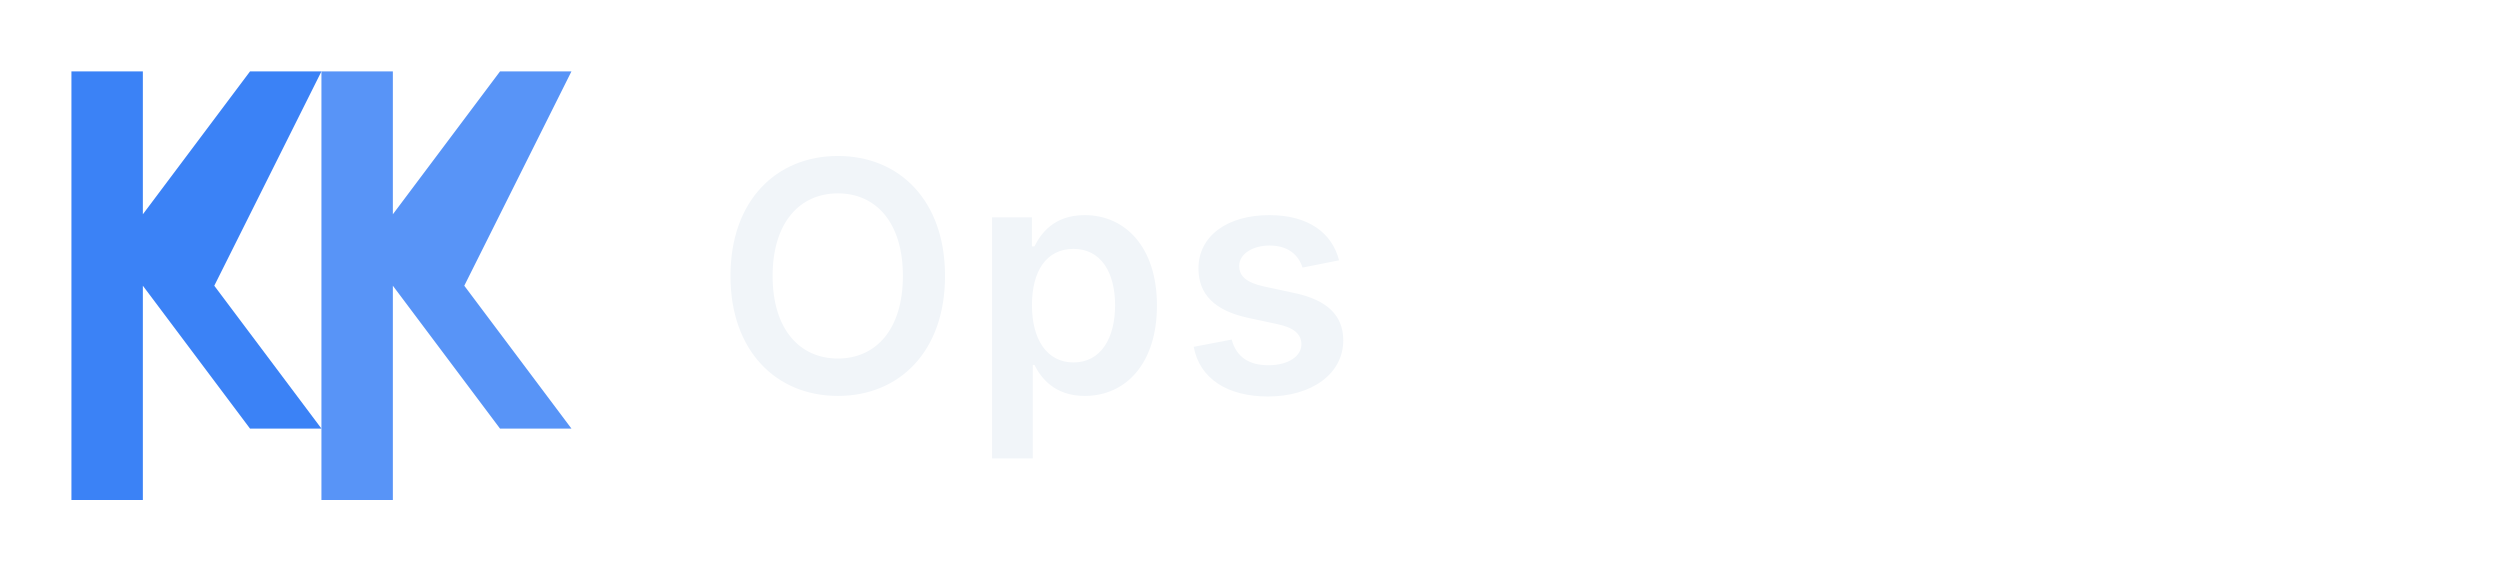
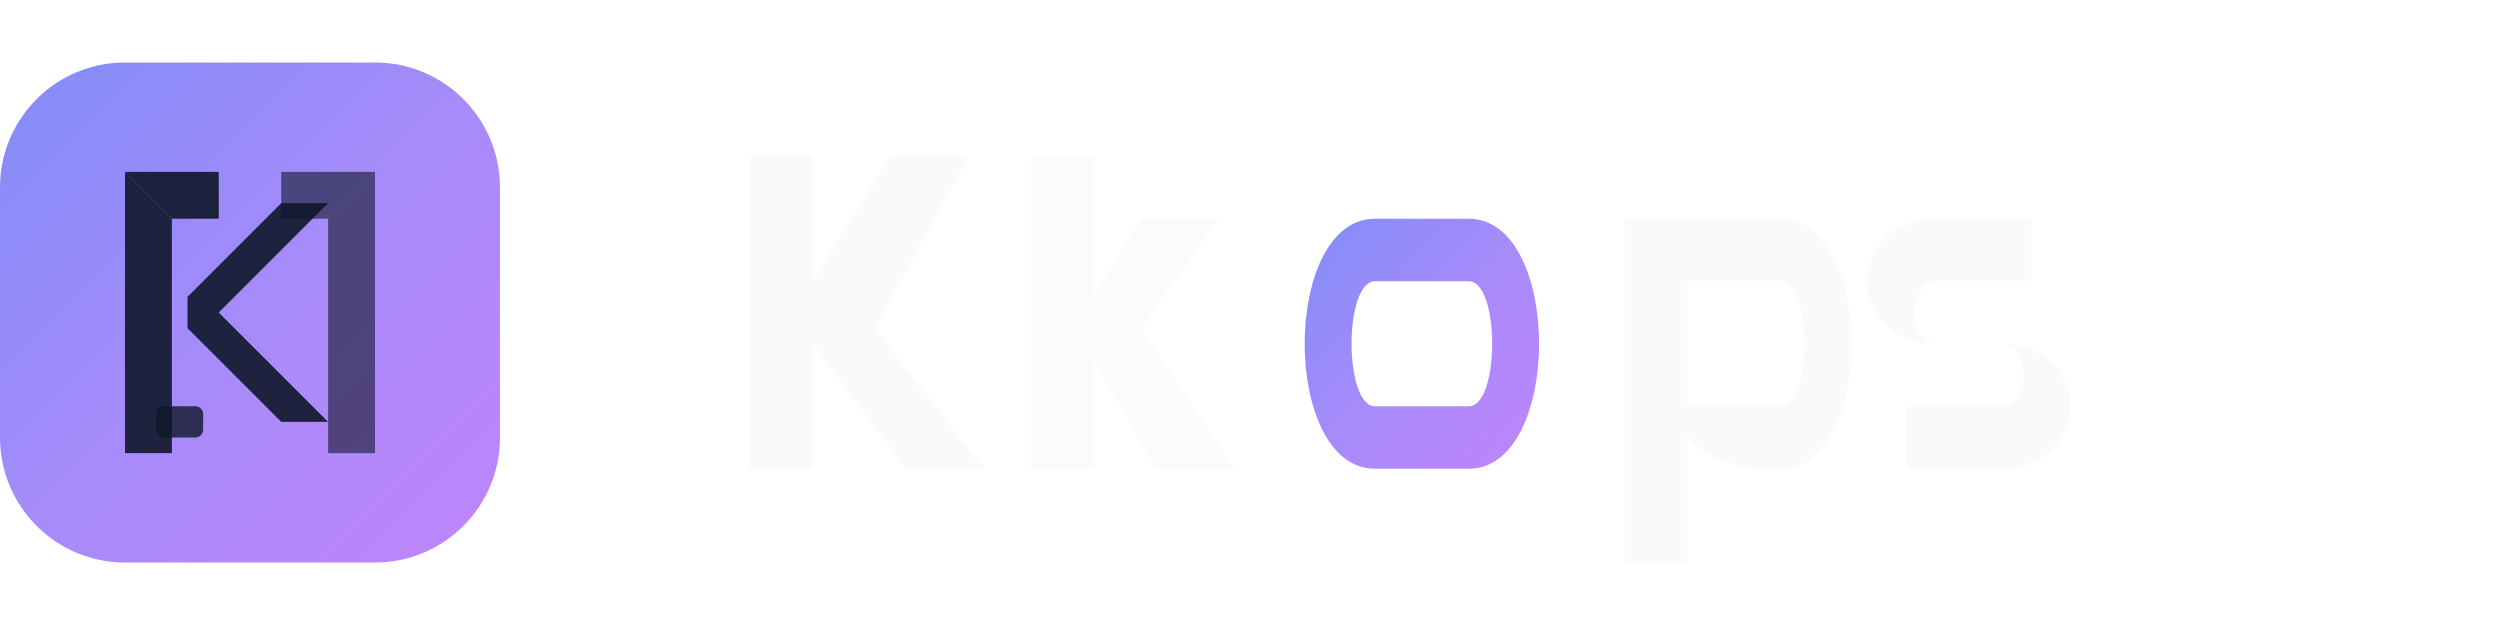
- <svg xmlns="http://www.w3.org/2000/svg" width="140" height="32" viewBox="0 0 140 32" fill="none">
-   <path d="M4 4 L4 28 L8 28 L8 16 L14 24 L18 24 L12 16 L18 4 L14 4 L8 12 L8 4 Z" fill="#3B82F6" />
-   <path d="M18 4 L18 28 L22 28 L22 16 L28 24 L32 24 L26 16 L32 4 L28 4 L22 12 L22 4 Z" fill="#3B82F6" fill-opacity="0.85" />
-   <text x="40" y="22" font-family="system-ui, -apple-system, 'Segoe UI', sans-serif" font-size="18" font-weight="600" fill="#F1F5F9" letter-spacing="0.5px">Ops</text>
+ <svg xmlns="http://www.w3.org/2000/svg" width="160" height="40" viewBox="0 0 160 40" fill="none">
+   <defs>
+     <linearGradient id="logoDarkGradient" x1="0%" y1="0%" x2="100%" y2="100%">
+       <stop offset="0%" style="stop-color:#818CF8" />
+       <stop offset="50%" style="stop-color:#A78BFA" />
+       <stop offset="100%" style="stop-color:#C084FC" />
+     </linearGradient>
+   </defs>
+   <rect x="0" y="4" width="32" height="32" rx="8" fill="url(#logoDarkGradient)" />
+   <path d="M8 11 L8 29 L11 29 L11 14 L8 11 Z" fill="#0F172A" fill-opacity="0.9" />
+   <path d="M8 11 L14 11 L14 14 L11 14 L8 11 Z" fill="#0F172A" fill-opacity="0.9" />
+   <path d="M12 19 L18 13 L21 13 L14 20 L21 27 L18 27 L12 21 Z" fill="#0F172A" fill-opacity="0.9" />
+   <path d="M24 11 L24 29 L21 29 L21 14 L24 11 Z" fill="#0F172A" fill-opacity="0.6" />
+   <path d="M24 11 L18 11 L18 14 L21 14 L24 11 Z" fill="#0F172A" fill-opacity="0.6" />
+   <rect x="10" y="26" width="3" height="2" rx="0.5" fill="#0F172A" fill-opacity="0.8">
+     <animate attributeName="opacity" values="1;0.4;1" dur="1.2s" repeatCount="indefinite" />
+   </rect>
+   <path d="M48 10 L48 30 L52 30 L52 22 L58 30 L63 30 L56 21 L62 10 L57 10 L52 18 L52 10 Z" fill="#F8FAFC" />
+   <path d="M66 10 L66 30 L70 30 L70 23 L74 30 L79 30 L73 21 L78 14 L73 14 L70 19 L70 10 Z" fill="#F8FAFC" fill-opacity="0.7" />
+   <path d="M88 14 C82 14 82 30 88 30 L94 30 C100 30 100 14 94 14 Z M88 18 L94 18 C96 18 96 26 94 26 L88 26 C86 26 86 18 88 18 Z" fill="url(#logoDarkGradient)" />
+   <path d="M104 14 L104 36 L108 36 L108 28 C110 30 112 30 114 30 C120 30 120 14 114 14 L108 14 L108 18 L114 18 C116 18 116 26 114 26 L108 26 L108 14 Z" fill="#F8FAFC" />
+   <path d="M124 14 C118 14 118 22 124 22 L128 22 C130 22 130 26 128 26 L122 26 L122 30 L128 30 C134 30 134 22 128 22 L124 22 C122 22 122 18 124 18 L130 18 L130 14 Z" fill="#F8FAFC" />
</svg>
